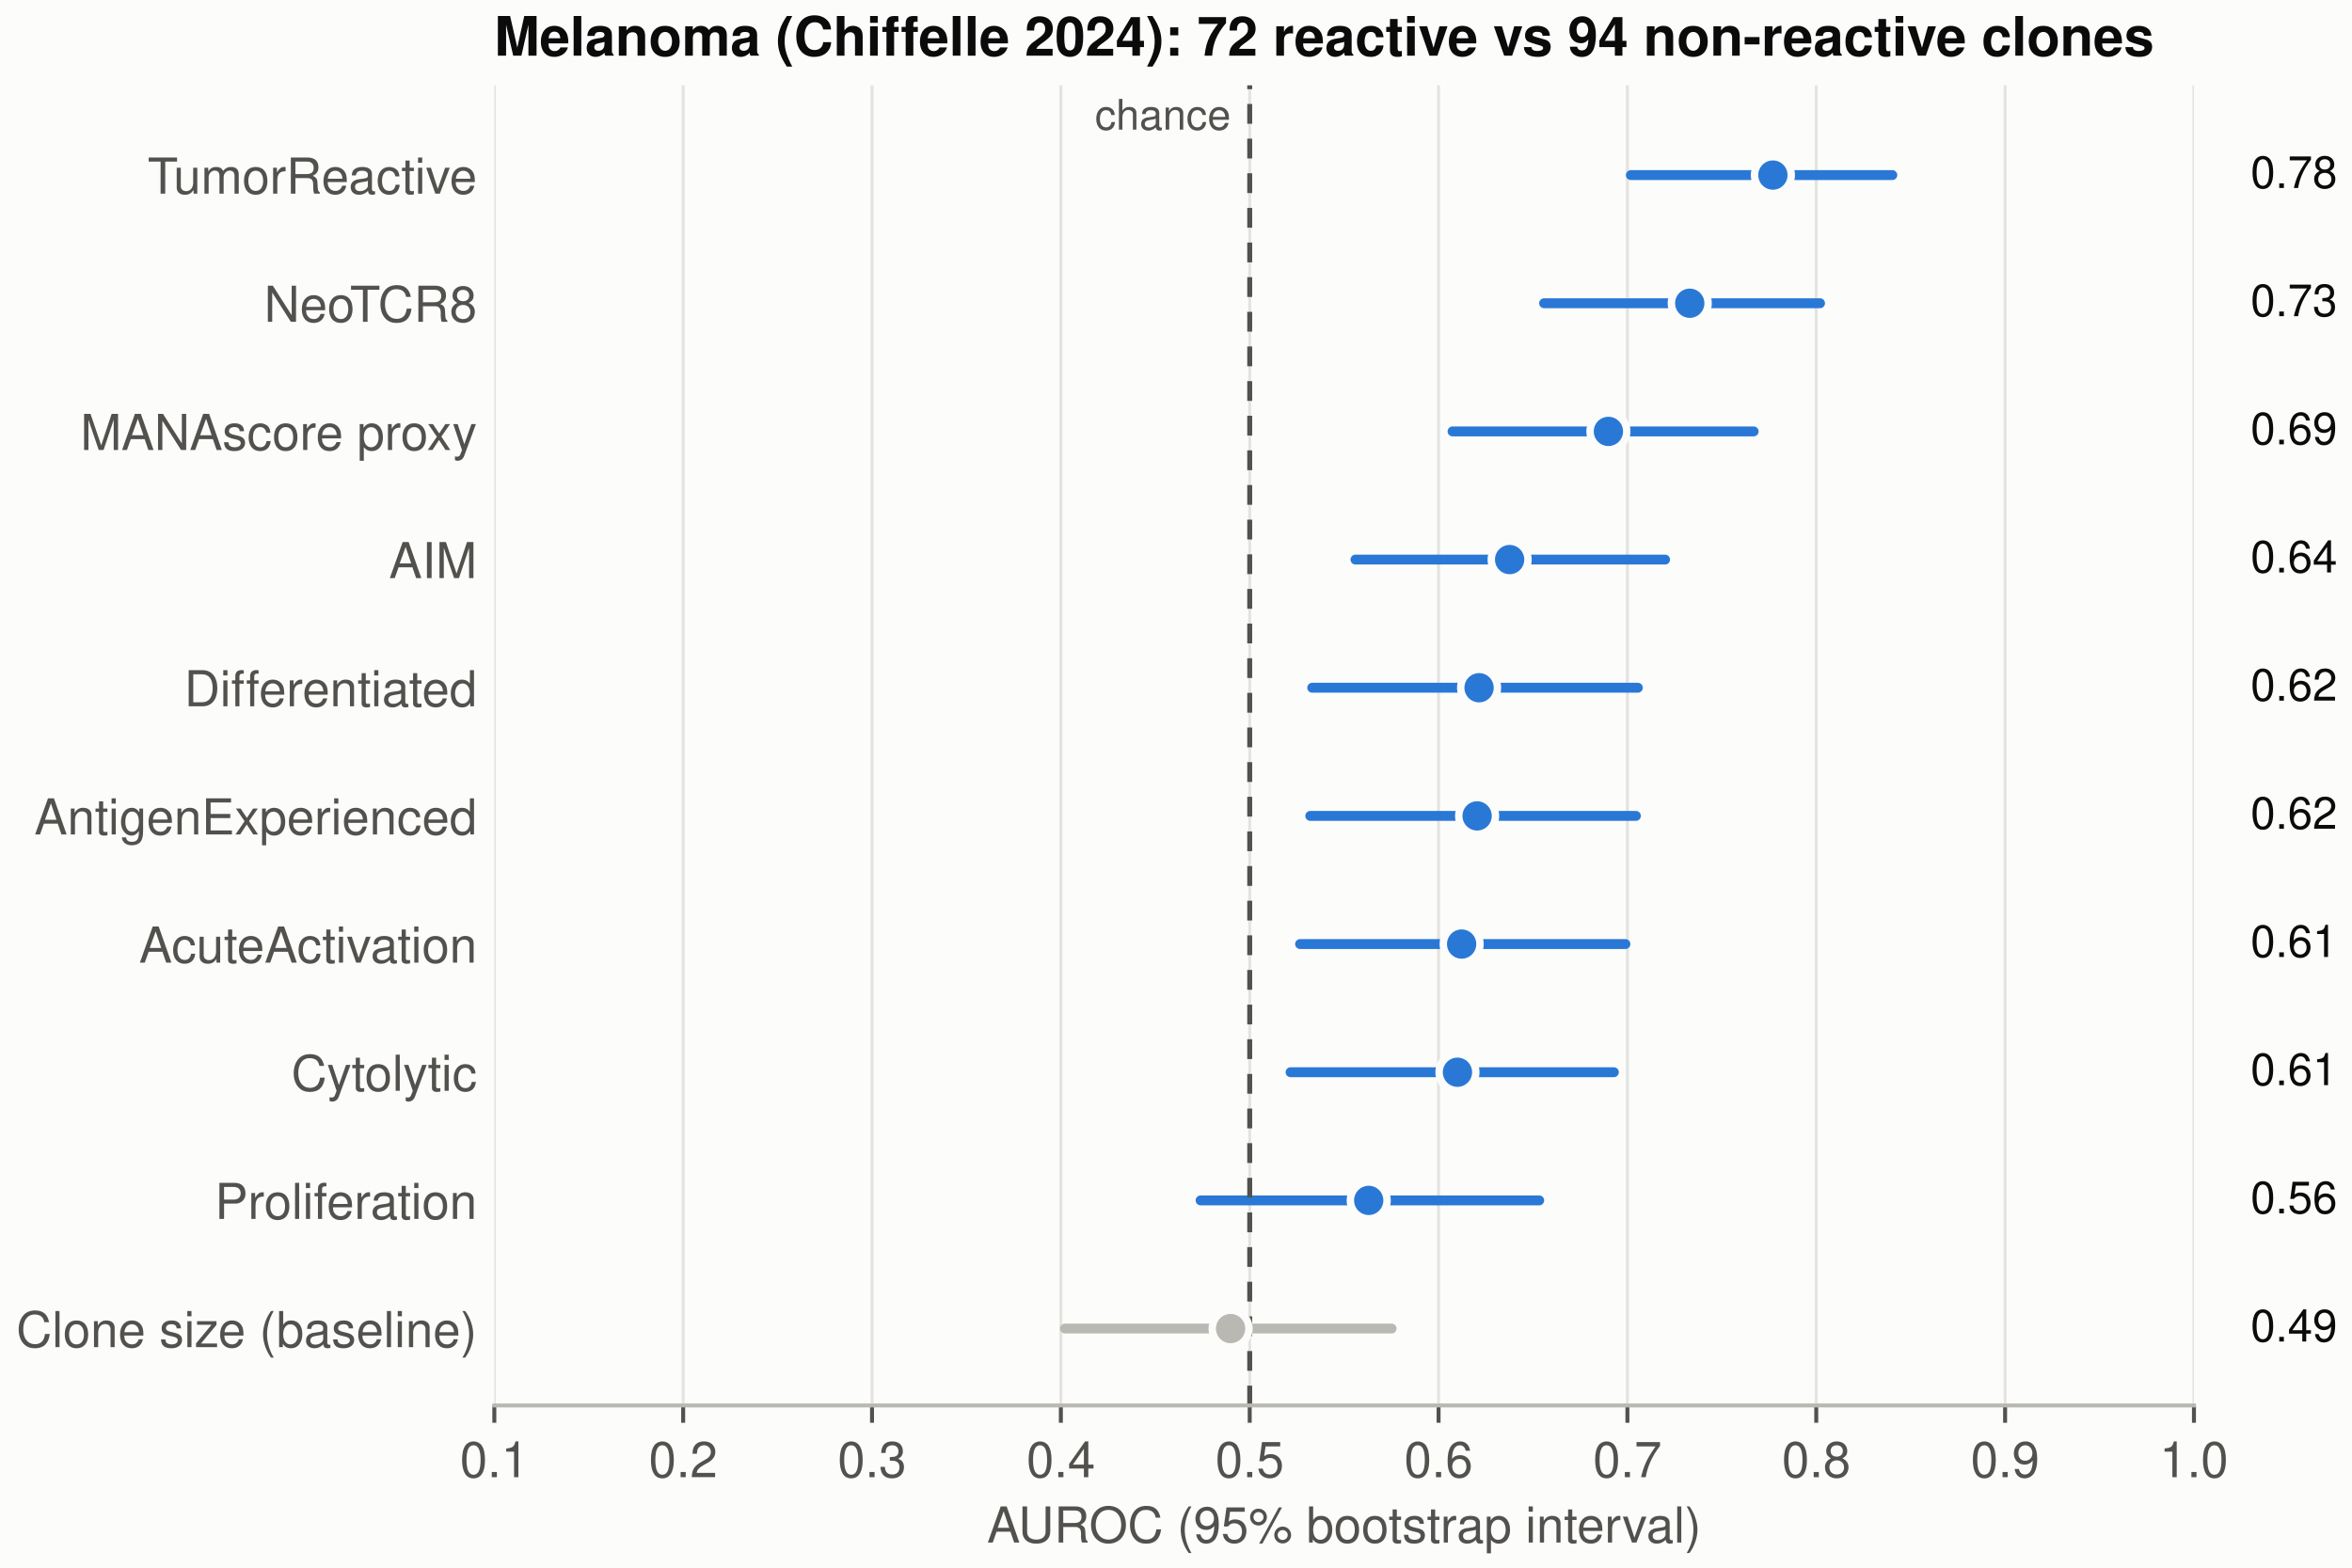
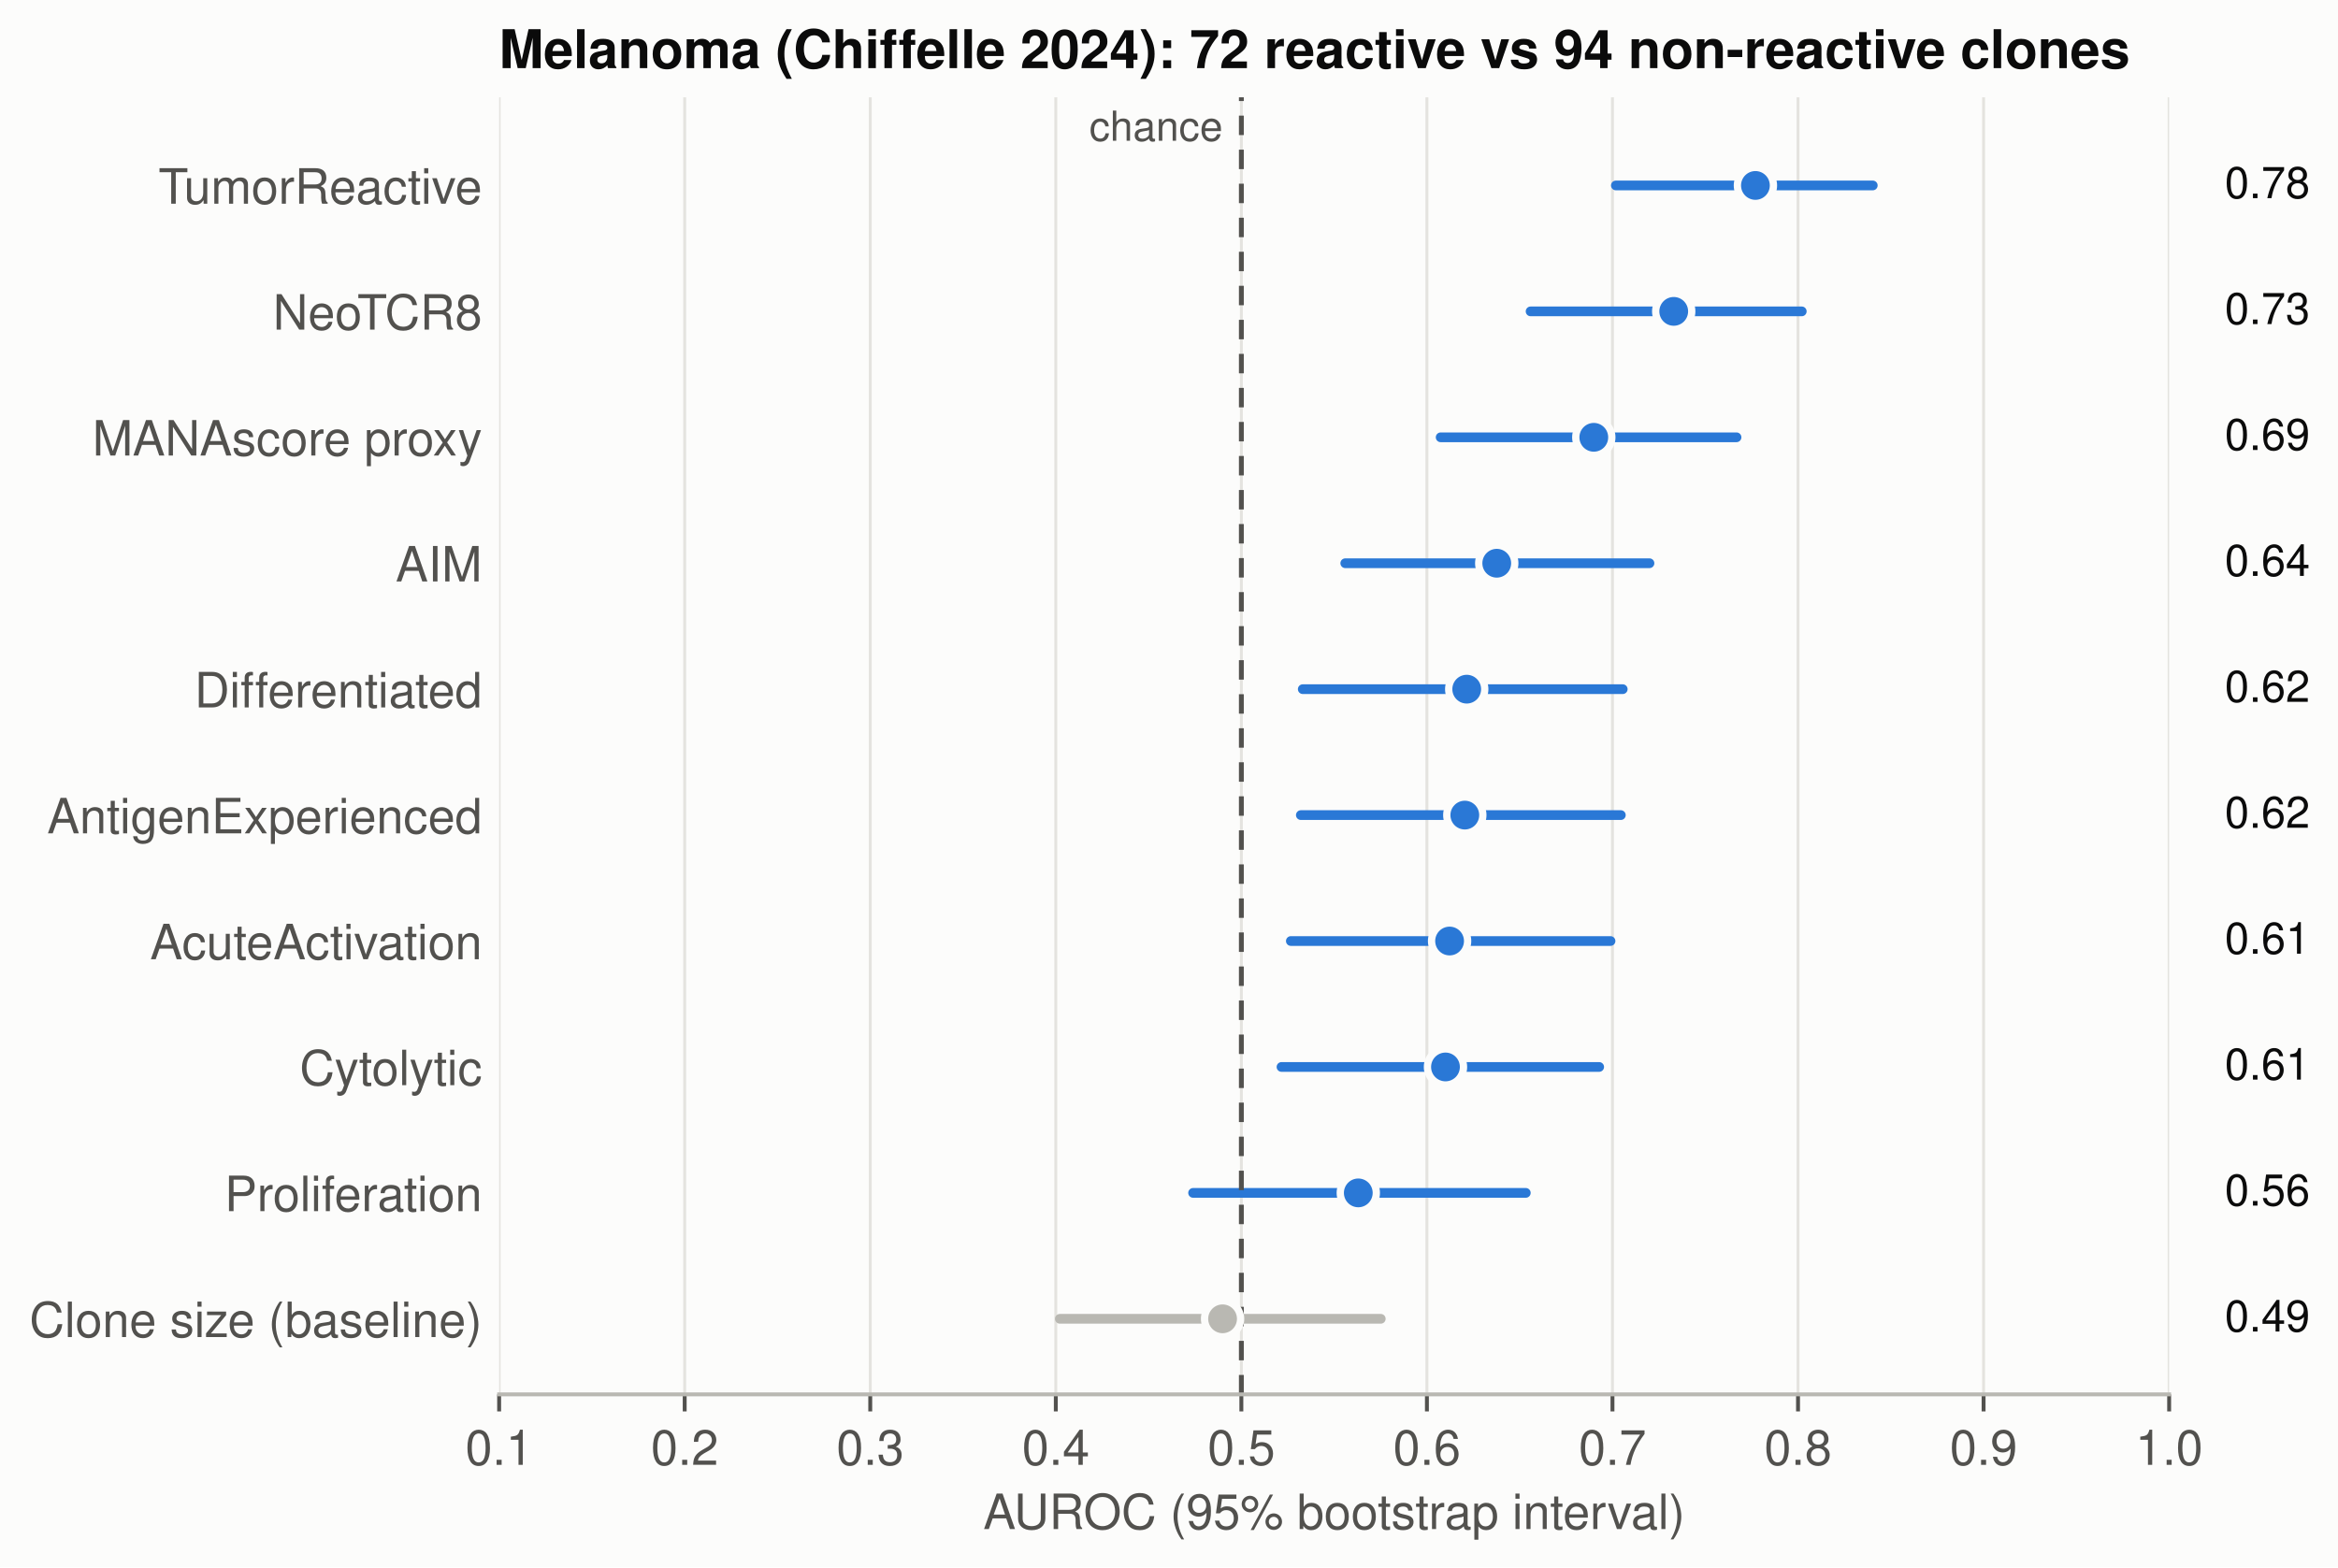
- <svg xmlns="http://www.w3.org/2000/svg" xmlns:xlink="http://www.w3.org/1999/xlink" width="475.2pt" height="316.8pt" viewBox="0 0 475.2 316.8" version="1.1">
+ <svg xmlns="http://www.w3.org/2000/svg" xmlns:xlink="http://www.w3.org/1999/xlink" width="480.748pt" height="322.32pt" viewBox="0 0 480.748 322.32" version="1.1">
  <defs>
    <style type="text/css">*{stroke-linejoin: round; stroke-linecap: butt}</style>
  </defs>
  <g id="figure_1">
    <g id="patch_1">
-       <path d="M 0 316.8  L 475.2 316.8  L 475.2 0  L 0 0  z " style="fill: #fcfcfb" />
+       <path d="M 0 322.32  L 480.748 322.32  L 480.748 0  L 0 0  z " style="fill: #fcfcfb" />
    </g>
    <g id="axes_1">
      <g id="patch_2">
-         <path d="M 99.874 284.016  L 443.267 284.016  L 443.267 17.25  L 99.874 17.25  z " style="fill: #fcfcfb" />
+         <path d="M 102.633 286.776  L 446.027 286.776  L 446.027 20.01  L 102.633 20.01  z " style="fill: #fcfcfb" />
      </g>
      <g id="matplotlib.axis_1">
        <g id="xtick_1">
          <g id="line2d_1">
-             <path d="M 99.874 284.016  L 99.874 17.25  " clip-path="url(#pa9299b825c)" style="fill: none; stroke: #e4e3df; stroke-width: 0.6; stroke-linecap: square" />
+             <path d="M 102.633 286.776  L 102.633 20.01  " clip-path="url(#p33caf90c0b)" style="fill: none; stroke: #e4e3df; stroke-width: 0.6; stroke-linecap: square" />
          </g>
          <g id="line2d_2">
            <defs>
              <path id="mc6937c2ae9" d="M 0 0  L 0 3.5  " style="stroke: #52514e; stroke-width: 0.8" />
            </defs>
            <g>
-               <use xlink:href="#mc6937c2ae9" x="99.874" y="284.016" style="fill: #52514e; stroke: #52514e; stroke-width: 0.8" />
+               <use xlink:href="#mc6937c2ae9" x="102.633" y="286.776" style="fill: #52514e; stroke: #52514e; stroke-width: 0.8" />
            </g>
          </g>
          <g id="text_1">
-             <text style="font-size: 10px; font-family: 'Helvetica', 'Arial', 'DejaVu Sans'; text-anchor: middle; fill: #52514e" x="99.874" y="298.516" transform="rotate(-0 99.87368 298.5162)">0.1</text>
+             <text style="font-size: 10px; font-family: 'Helvetica', 'Arial', 'DejaVu Sans'; text-anchor: middle; fill: #52514e" x="102.633" y="301.276" transform="rotate(-0 102.6334 301.2759)">0.1</text>
          </g>
        </g>
        <g id="xtick_2">
          <g id="line2d_3">
-             <path d="M 138.028 284.016  L 138.028 17.25  " clip-path="url(#pa9299b825c)" style="fill: none; stroke: #e4e3df; stroke-width: 0.6; stroke-linecap: square" />
+             <path d="M 140.788 286.776  L 140.788 20.01  " clip-path="url(#p33caf90c0b)" style="fill: none; stroke: #e4e3df; stroke-width: 0.6; stroke-linecap: square" />
          </g>
          <g id="line2d_4">
            <g>
-               <use xlink:href="#mc6937c2ae9" x="138.028" y="284.016" style="fill: #52514e; stroke: #52514e; stroke-width: 0.8" />
+               <use xlink:href="#mc6937c2ae9" x="140.788" y="286.776" style="fill: #52514e; stroke: #52514e; stroke-width: 0.8" />
            </g>
          </g>
          <g id="text_2">
-             <text style="font-size: 10px; font-family: 'Helvetica', 'Arial', 'DejaVu Sans'; text-anchor: middle; fill: #52514e" x="138.028" y="298.516" transform="rotate(-0 138.0285 298.5162)">0.2</text>
+             <text style="font-size: 10px; font-family: 'Helvetica', 'Arial', 'DejaVu Sans'; text-anchor: middle; fill: #52514e" x="140.788" y="301.276" transform="rotate(-0 140.7883 301.2759)">0.2</text>
          </g>
        </g>
        <g id="xtick_3">
          <g id="line2d_5">
-             <path d="M 176.183 284.016  L 176.183 17.25  " clip-path="url(#pa9299b825c)" style="fill: none; stroke: #e4e3df; stroke-width: 0.6; stroke-linecap: square" />
+             <path d="M 178.943 286.776  L 178.943 20.01  " clip-path="url(#p33caf90c0b)" style="fill: none; stroke: #e4e3df; stroke-width: 0.6; stroke-linecap: square" />
          </g>
          <g id="line2d_6">
            <g>
-               <use xlink:href="#mc6937c2ae9" x="176.183" y="284.016" style="fill: #52514e; stroke: #52514e; stroke-width: 0.8" />
+               <use xlink:href="#mc6937c2ae9" x="178.943" y="286.776" style="fill: #52514e; stroke: #52514e; stroke-width: 0.8" />
            </g>
          </g>
          <g id="text_3">
-             <text style="font-size: 10px; font-family: 'Helvetica', 'Arial', 'DejaVu Sans'; text-anchor: middle; fill: #52514e" x="176.183" y="298.516" transform="rotate(-0 176.1833 298.5162)">0.3</text>
+             <text style="font-size: 10px; font-family: 'Helvetica', 'Arial', 'DejaVu Sans'; text-anchor: middle; fill: #52514e" x="178.943" y="301.276" transform="rotate(-0 178.9431 301.2759)">0.3</text>
          </g>
        </g>
        <g id="xtick_4">
          <g id="line2d_7">
-             <path d="M 214.338 284.016  L 214.338 17.25  " clip-path="url(#pa9299b825c)" style="fill: none; stroke: #e4e3df; stroke-width: 0.6; stroke-linecap: square" />
+             <path d="M 217.098 286.776  L 217.098 20.01  " clip-path="url(#p33caf90c0b)" style="fill: none; stroke: #e4e3df; stroke-width: 0.6; stroke-linecap: square" />
          </g>
          <g id="line2d_8">
            <g>
-               <use xlink:href="#mc6937c2ae9" x="214.338" y="284.016" style="fill: #52514e; stroke: #52514e; stroke-width: 0.8" />
+               <use xlink:href="#mc6937c2ae9" x="217.098" y="286.776" style="fill: #52514e; stroke: #52514e; stroke-width: 0.8" />
            </g>
          </g>
          <g id="text_4">
-             <text style="font-size: 10px; font-family: 'Helvetica', 'Arial', 'DejaVu Sans'; text-anchor: middle; fill: #52514e" x="214.338" y="298.516" transform="rotate(-0 214.3381 298.5162)">0.4</text>
+             <text style="font-size: 10px; font-family: 'Helvetica', 'Arial', 'DejaVu Sans'; text-anchor: middle; fill: #52514e" x="217.098" y="301.276" transform="rotate(-0 217.0979 301.2759)">0.4</text>
          </g>
        </g>
        <g id="xtick_5">
          <g id="line2d_9">
-             <path d="M 252.493 284.016  L 252.493 17.25  " clip-path="url(#pa9299b825c)" style="fill: none; stroke: #e4e3df; stroke-width: 0.6; stroke-linecap: square" />
+             <path d="M 255.253 286.776  L 255.253 20.01  " clip-path="url(#p33caf90c0b)" style="fill: none; stroke: #e4e3df; stroke-width: 0.6; stroke-linecap: square" />
          </g>
          <g id="line2d_10">
            <g>
-               <use xlink:href="#mc6937c2ae9" x="252.493" y="284.016" style="fill: #52514e; stroke: #52514e; stroke-width: 0.8" />
+               <use xlink:href="#mc6937c2ae9" x="255.253" y="286.776" style="fill: #52514e; stroke: #52514e; stroke-width: 0.8" />
            </g>
          </g>
          <g id="text_5">
-             <text style="font-size: 10px; font-family: 'Helvetica', 'Arial', 'DejaVu Sans'; text-anchor: middle; fill: #52514e" x="252.493" y="298.516" transform="rotate(-0 252.493 298.5162)">0.5</text>
+             <text style="font-size: 10px; font-family: 'Helvetica', 'Arial', 'DejaVu Sans'; text-anchor: middle; fill: #52514e" x="255.253" y="301.276" transform="rotate(-0 255.2527 301.2759)">0.5</text>
          </g>
        </g>
        <g id="xtick_6">
          <g id="line2d_11">
-             <path d="M 290.648 284.016  L 290.648 17.25  " clip-path="url(#pa9299b825c)" style="fill: none; stroke: #e4e3df; stroke-width: 0.6; stroke-linecap: square" />
+             <path d="M 293.408 286.776  L 293.408 20.01  " clip-path="url(#p33caf90c0b)" style="fill: none; stroke: #e4e3df; stroke-width: 0.6; stroke-linecap: square" />
          </g>
          <g id="line2d_12">
            <g>
-               <use xlink:href="#mc6937c2ae9" x="290.648" y="284.016" style="fill: #52514e; stroke: #52514e; stroke-width: 0.8" />
+               <use xlink:href="#mc6937c2ae9" x="293.408" y="286.776" style="fill: #52514e; stroke: #52514e; stroke-width: 0.8" />
            </g>
          </g>
          <g id="text_6">
-             <text style="font-size: 10px; font-family: 'Helvetica', 'Arial', 'DejaVu Sans'; text-anchor: middle; fill: #52514e" x="290.648" y="298.516" transform="rotate(-0 290.6478 298.5162)">0.6</text>
+             <text style="font-size: 10px; font-family: 'Helvetica', 'Arial', 'DejaVu Sans'; text-anchor: middle; fill: #52514e" x="293.408" y="301.276" transform="rotate(-0 293.4075 301.2759)">0.6</text>
          </g>
        </g>
        <g id="xtick_7">
          <g id="line2d_13">
-             <path d="M 328.803 284.016  L 328.803 17.25  " clip-path="url(#pa9299b825c)" style="fill: none; stroke: #e4e3df; stroke-width: 0.6; stroke-linecap: square" />
+             <path d="M 331.562 286.776  L 331.562 20.01  " clip-path="url(#p33caf90c0b)" style="fill: none; stroke: #e4e3df; stroke-width: 0.6; stroke-linecap: square" />
          </g>
          <g id="line2d_14">
            <g>
-               <use xlink:href="#mc6937c2ae9" x="328.803" y="284.016" style="fill: #52514e; stroke: #52514e; stroke-width: 0.8" />
+               <use xlink:href="#mc6937c2ae9" x="331.562" y="286.776" style="fill: #52514e; stroke: #52514e; stroke-width: 0.8" />
            </g>
          </g>
          <g id="text_7">
-             <text style="font-size: 10px; font-family: 'Helvetica', 'Arial', 'DejaVu Sans'; text-anchor: middle; fill: #52514e" x="328.803" y="298.516" transform="rotate(-0 328.8026 298.5162)">0.7</text>
+             <text style="font-size: 10px; font-family: 'Helvetica', 'Arial', 'DejaVu Sans'; text-anchor: middle; fill: #52514e" x="331.562" y="301.276" transform="rotate(-0 331.5624 301.2759)">0.7</text>
          </g>
        </g>
        <g id="xtick_8">
          <g id="line2d_15">
-             <path d="M 366.957 284.016  L 366.957 17.25  " clip-path="url(#pa9299b825c)" style="fill: none; stroke: #e4e3df; stroke-width: 0.6; stroke-linecap: square" />
+             <path d="M 369.717 286.776  L 369.717 20.01  " clip-path="url(#p33caf90c0b)" style="fill: none; stroke: #e4e3df; stroke-width: 0.6; stroke-linecap: square" />
          </g>
          <g id="line2d_16">
            <g>
-               <use xlink:href="#mc6937c2ae9" x="366.957" y="284.016" style="fill: #52514e; stroke: #52514e; stroke-width: 0.8" />
+               <use xlink:href="#mc6937c2ae9" x="369.717" y="286.776" style="fill: #52514e; stroke: #52514e; stroke-width: 0.8" />
            </g>
          </g>
          <g id="text_8">
-             <text style="font-size: 10px; font-family: 'Helvetica', 'Arial', 'DejaVu Sans'; text-anchor: middle; fill: #52514e" x="366.957" y="298.516" transform="rotate(-0 366.9574 298.5162)">0.8</text>
+             <text style="font-size: 10px; font-family: 'Helvetica', 'Arial', 'DejaVu Sans'; text-anchor: middle; fill: #52514e" x="369.717" y="301.276" transform="rotate(-0 369.7172 301.2759)">0.8</text>
          </g>
        </g>
        <g id="xtick_9">
          <g id="line2d_17">
-             <path d="M 405.112 284.016  L 405.112 17.25  " clip-path="url(#pa9299b825c)" style="fill: none; stroke: #e4e3df; stroke-width: 0.6; stroke-linecap: square" />
+             <path d="M 407.872 286.776  L 407.872 20.01  " clip-path="url(#p33caf90c0b)" style="fill: none; stroke: #e4e3df; stroke-width: 0.6; stroke-linecap: square" />
          </g>
          <g id="line2d_18">
            <g>
-               <use xlink:href="#mc6937c2ae9" x="405.112" y="284.016" style="fill: #52514e; stroke: #52514e; stroke-width: 0.8" />
+               <use xlink:href="#mc6937c2ae9" x="407.872" y="286.776" style="fill: #52514e; stroke: #52514e; stroke-width: 0.8" />
            </g>
          </g>
          <g id="text_9">
-             <text style="font-size: 10px; font-family: 'Helvetica', 'Arial', 'DejaVu Sans'; text-anchor: middle; fill: #52514e" x="405.112" y="298.516" transform="rotate(-0 405.1123 298.5162)">0.9</text>
+             <text style="font-size: 10px; font-family: 'Helvetica', 'Arial', 'DejaVu Sans'; text-anchor: middle; fill: #52514e" x="407.872" y="301.276" transform="rotate(-0 407.872 301.2759)">0.9</text>
          </g>
        </g>
        <g id="xtick_10">
          <g id="line2d_19">
-             <path d="M 443.267 284.016  L 443.267 17.25  " clip-path="url(#pa9299b825c)" style="fill: none; stroke: #e4e3df; stroke-width: 0.6; stroke-linecap: square" />
+             <path d="M 446.027 286.776  L 446.027 20.01  " clip-path="url(#p33caf90c0b)" style="fill: none; stroke: #e4e3df; stroke-width: 0.6; stroke-linecap: square" />
          </g>
          <g id="line2d_20">
            <g>
-               <use xlink:href="#mc6937c2ae9" x="443.267" y="284.016" style="fill: #52514e; stroke: #52514e; stroke-width: 0.8" />
+               <use xlink:href="#mc6937c2ae9" x="446.027" y="286.776" style="fill: #52514e; stroke: #52514e; stroke-width: 0.8" />
            </g>
          </g>
          <g id="text_10">
-             <text style="font-size: 10px; font-family: 'Helvetica', 'Arial', 'DejaVu Sans'; text-anchor: middle; fill: #52514e" x="443.267" y="298.516" transform="rotate(-0 443.2671 298.5162)">1.0</text>
+             <text style="font-size: 10px; font-family: 'Helvetica', 'Arial', 'DejaVu Sans'; text-anchor: middle; fill: #52514e" x="446.027" y="301.276" transform="rotate(-0 446.0268 301.2759)">1.0</text>
          </g>
        </g>
        <g id="text_11">
-           <text style="font-size: 10px; font-family: 'Helvetica', 'Arial', 'DejaVu Sans'; text-anchor: middle; fill: #52514e" x="271.57" y="311.715" transform="rotate(-0 271.5704 311.7154)">AUROC (95% bootstrap interval)</text>
+           <text style="font-size: 10px; font-family: 'Helvetica', 'Arial', 'DejaVu Sans'; text-anchor: middle; fill: #52514e" x="274.33" y="314.475" transform="rotate(-0 274.3301 314.4751)">AUROC (95% bootstrap interval)</text>
        </g>
      </g>
      <g id="matplotlib.axis_2">
        <g id="ytick_1">
          <g id="line2d_21" />
          <g id="text_12">
-             <text style="font-size: 10px; font-family: 'Helvetica', 'Arial', 'DejaVu Sans'; text-anchor: end; fill: #52514e" x="96.374" y="272.226" transform="rotate(-0 96.37368 272.2264)">Clone size (baseline)</text>
+             <text style="font-size: 10px; font-family: 'Helvetica', 'Arial', 'DejaVu Sans'; text-anchor: end; fill: #52514e" x="99.133" y="274.986" transform="rotate(-0 99.13344 274.9862)">Clone size (baseline)</text>
          </g>
        </g>
        <g id="ytick_2">
          <g id="line2d_22" />
          <g id="text_13">
-             <text style="font-size: 10px; font-family: 'Helvetica', 'Arial', 'DejaVu Sans'; text-anchor: end; fill: #52514e" x="96.374" y="246.327" transform="rotate(-0 96.37368 246.3268)">Proliferation</text>
+             <text style="font-size: 10px; font-family: 'Helvetica', 'Arial', 'DejaVu Sans'; text-anchor: end; fill: #52514e" x="99.133" y="249.087" transform="rotate(-0 99.13344 249.0866)">Proliferation</text>
          </g>
        </g>
        <g id="ytick_3">
          <g id="line2d_23" />
          <g id="text_14">
-             <text style="font-size: 10px; font-family: 'Helvetica', 'Arial', 'DejaVu Sans'; text-anchor: end; fill: #52514e" x="96.374" y="220.427" transform="rotate(-0 96.37368 220.4272)">Cytolytic</text>
+             <text style="font-size: 10px; font-family: 'Helvetica', 'Arial', 'DejaVu Sans'; text-anchor: end; fill: #52514e" x="99.133" y="223.187" transform="rotate(-0 99.13344 223.187)">Cytolytic</text>
          </g>
        </g>
        <g id="ytick_4">
          <g id="line2d_24" />
          <g id="text_15">
-             <text style="font-size: 10px; font-family: 'Helvetica', 'Arial', 'DejaVu Sans'; text-anchor: end; fill: #52514e" x="96.374" y="194.528" transform="rotate(-0 96.37368 194.5276)">AcuteActivation</text>
+             <text style="font-size: 10px; font-family: 'Helvetica', 'Arial', 'DejaVu Sans'; text-anchor: end; fill: #52514e" x="99.133" y="197.287" transform="rotate(-0 99.13344 197.2874)">AcuteActivation</text>
          </g>
        </g>
        <g id="ytick_5">
          <g id="line2d_25" />
          <g id="text_16">
-             <text style="font-size: 10px; font-family: 'Helvetica', 'Arial', 'DejaVu Sans'; text-anchor: end; fill: #52514e" x="96.374" y="168.628" transform="rotate(-0 96.37368 168.628)">AntigenExperienced</text>
+             <text style="font-size: 10px; font-family: 'Helvetica', 'Arial', 'DejaVu Sans'; text-anchor: end; fill: #52514e" x="99.133" y="171.388" transform="rotate(-0 99.13344 171.3877)">AntigenExperienced</text>
          </g>
        </g>
        <g id="ytick_6">
          <g id="line2d_26" />
          <g id="text_17">
-             <text style="font-size: 10px; font-family: 'Helvetica', 'Arial', 'DejaVu Sans'; text-anchor: end; fill: #52514e" x="96.374" y="142.728" transform="rotate(-0 96.37368 142.7284)">Differentiated</text>
+             <text style="font-size: 10px; font-family: 'Helvetica', 'Arial', 'DejaVu Sans'; text-anchor: end; fill: #52514e" x="99.133" y="145.488" transform="rotate(-0 99.13344 145.4881)">Differentiated</text>
          </g>
        </g>
        <g id="ytick_7">
          <g id="line2d_27" />
          <g id="text_18">
-             <text style="font-size: 10px; font-family: 'Helvetica', 'Arial', 'DejaVu Sans'; text-anchor: end; fill: #52514e" x="96.374" y="116.829" transform="rotate(-0 96.37368 116.8288)">AIM</text>
+             <text style="font-size: 10px; font-family: 'Helvetica', 'Arial', 'DejaVu Sans'; text-anchor: end; fill: #52514e" x="99.133" y="119.589" transform="rotate(-0 99.13344 119.5885)">AIM</text>
          </g>
        </g>
        <g id="ytick_8">
          <g id="line2d_28" />
          <g id="text_19">
-             <text style="font-size: 10px; font-family: 'Helvetica', 'Arial', 'DejaVu Sans'; text-anchor: end; fill: #52514e" x="96.374" y="90.929" transform="rotate(-0 96.37368 90.92917)">MANAscore proxy</text>
+             <text style="font-size: 10px; font-family: 'Helvetica', 'Arial', 'DejaVu Sans'; text-anchor: end; fill: #52514e" x="99.133" y="93.689" transform="rotate(-0 99.13344 93.68893)">MANAscore proxy</text>
          </g>
        </g>
        <g id="ytick_9">
          <g id="line2d_29" />
          <g id="text_20">
-             <text style="font-size: 10px; font-family: 'Helvetica', 'Arial', 'DejaVu Sans'; text-anchor: end; fill: #52514e" x="96.374" y="65.03" transform="rotate(-0 96.37368 65.02957)">NeoTCR8</text>
+             <text style="font-size: 10px; font-family: 'Helvetica', 'Arial', 'DejaVu Sans'; text-anchor: end; fill: #52514e" x="99.133" y="67.789" transform="rotate(-0 99.13344 67.78933)">NeoTCR8</text>
          </g>
        </g>
        <g id="ytick_10">
          <g id="line2d_30" />
          <g id="text_21">
-             <text style="font-size: 10px; font-family: 'Helvetica', 'Arial', 'DejaVu Sans'; text-anchor: end; fill: #52514e" x="96.374" y="39.13" transform="rotate(-0 96.37368 39.12996)">TumorReactive</text>
+             <text style="font-size: 10px; font-family: 'Helvetica', 'Arial', 'DejaVu Sans'; text-anchor: end; fill: #52514e" x="99.133" y="41.89" transform="rotate(-0 99.13344 41.88972)">TumorReactive</text>
          </g>
        </g>
      </g>
      <g id="line2d_31">
-         <path d="M 215.17 268.476  L 281.161 268.476  " clip-path="url(#pa9299b825c)" style="fill: none; stroke: #b9b8b2; stroke-width: 2; stroke-linecap: round" />
+         <path d="M 217.929 271.236  L 283.92 271.236  " clip-path="url(#p33caf90c0b)" style="fill: none; stroke: #b9b8b2; stroke-width: 2; stroke-linecap: round" />
      </g>
      <g id="line2d_32">
-         <path d="M 242.569 242.577  L 310.982 242.577  " clip-path="url(#pa9299b825c)" style="fill: none; stroke: #2a78d6; stroke-width: 2; stroke-linecap: round" />
+         <path d="M 245.329 245.337  L 313.742 245.337  " clip-path="url(#p33caf90c0b)" style="fill: none; stroke: #2a78d6; stroke-width: 2; stroke-linecap: round" />
      </g>
      <g id="line2d_33">
-         <path d="M 260.746 216.677  L 326.068 216.677  " clip-path="url(#pa9299b825c)" style="fill: none; stroke: #2a78d6; stroke-width: 2; stroke-linecap: round" />
+         <path d="M 263.505 219.437  L 328.828 219.437  " clip-path="url(#p33caf90c0b)" style="fill: none; stroke: #2a78d6; stroke-width: 2; stroke-linecap: round" />
      </g>
      <g id="line2d_34">
-         <path d="M 262.668 190.778  L 328.402 190.778  " clip-path="url(#pa9299b825c)" style="fill: none; stroke: #2a78d6; stroke-width: 2; stroke-linecap: round" />
+         <path d="M 265.428 193.537  L 331.162 193.537  " clip-path="url(#p33caf90c0b)" style="fill: none; stroke: #2a78d6; stroke-width: 2; stroke-linecap: round" />
      </g>
      <g id="line2d_35">
-         <path d="M 264.724 164.878  L 330.522 164.878  " clip-path="url(#pa9299b825c)" style="fill: none; stroke: #2a78d6; stroke-width: 2; stroke-linecap: round" />
+         <path d="M 267.483 167.638  L 333.282 167.638  " clip-path="url(#p33caf90c0b)" style="fill: none; stroke: #2a78d6; stroke-width: 2; stroke-linecap: round" />
      </g>
      <g id="line2d_36">
-         <path d="M 265.118 138.978  L 330.912 138.978  " clip-path="url(#pa9299b825c)" style="fill: none; stroke: #2a78d6; stroke-width: 2; stroke-linecap: round" />
+         <path d="M 267.878 141.738  L 333.672 141.738  " clip-path="url(#p33caf90c0b)" style="fill: none; stroke: #2a78d6; stroke-width: 2; stroke-linecap: round" />
      </g>
      <g id="line2d_37">
-         <path d="M 273.859 113.079  L 336.411 113.079  " clip-path="url(#pa9299b825c)" style="fill: none; stroke: #2a78d6; stroke-width: 2; stroke-linecap: round" />
+         <path d="M 276.618 115.839  L 339.171 115.839  " clip-path="url(#p33caf90c0b)" style="fill: none; stroke: #2a78d6; stroke-width: 2; stroke-linecap: round" />
      </g>
      <g id="line2d_38">
-         <path d="M 293.472 87.179  L 354.312 87.179  " clip-path="url(#pa9299b825c)" style="fill: none; stroke: #2a78d6; stroke-width: 2; stroke-linecap: round" />
+         <path d="M 296.232 89.939  L 357.072 89.939  " clip-path="url(#p33caf90c0b)" style="fill: none; stroke: #2a78d6; stroke-width: 2; stroke-linecap: round" />
      </g>
      <g id="line2d_39">
-         <path d="M 311.968 61.28  L 367.724 61.28  " clip-path="url(#pa9299b825c)" style="fill: none; stroke: #2a78d6; stroke-width: 2; stroke-linecap: round" />
+         <path d="M 314.727 64.039  L 370.484 64.039  " clip-path="url(#p33caf90c0b)" style="fill: none; stroke: #2a78d6; stroke-width: 2; stroke-linecap: round" />
      </g>
      <g id="line2d_40">
-         <path d="M 329.502 35.38  L 382.327 35.38  " clip-path="url(#pa9299b825c)" style="fill: none; stroke: #2a78d6; stroke-width: 2; stroke-linecap: round" />
+         <path d="M 332.261 38.14  L 385.087 38.14  " clip-path="url(#p33caf90c0b)" style="fill: none; stroke: #2a78d6; stroke-width: 2; stroke-linecap: round" />
      </g>
      <g id="line2d_41">
-         <path d="M 252.493 284.016  L 252.493 17.25  " clip-path="url(#pa9299b825c)" style="fill: none; stroke-dasharray: 4,3; stroke-dashoffset: 0; stroke: #52514e" />
+         <path d="M 255.253 286.776  L 255.253 20.01  " clip-path="url(#p33caf90c0b)" style="fill: none; stroke-dasharray: 4,3; stroke-dashoffset: 0; stroke: #52514e" />
      </g>
      <g id="patch_3">
-         <path d="M 99.874 284.016  L 443.267 284.016  " style="fill: none; stroke: #b9b8b2; stroke-width: 0.8; stroke-linejoin: miter; stroke-linecap: square" />
+         <path d="M 102.633 286.776  L 446.027 286.776  " style="fill: none; stroke: #b9b8b2; stroke-width: 0.8; stroke-linejoin: miter; stroke-linecap: square" />
      </g>
      <g id="PathCollection_1">
        <defs>
          <path id="mb91e3c3a3a" d="M 0 3.708  C 0.983 3.708 1.927 3.317 2.622 2.622  C 3.317 1.927 3.708 0.983 3.708 0  C 3.708 -0.983 3.317 -1.927 2.622 -2.622  C 1.927 -3.317 0.983 -3.708 0 -3.708  C -0.983 -3.708 -1.927 -3.317 -2.622 -2.622  C -3.317 -1.927 -3.708 -0.983 -3.708 0  C -3.708 0.983 -3.317 1.927 -2.622 2.622  C -1.927 3.317 -0.983 3.708 0 3.708  z " style="stroke: #fcfcfb; stroke-width: 1.5" />
        </defs>
-         <g clip-path="url(#pa9299b825c)">
-           <use xlink:href="#mb91e3c3a3a" x="248.631" y="268.476" style="fill: #b9b8b2; stroke: #fcfcfb; stroke-width: 1.5" />
+         <g clip-path="url(#p33caf90c0b)">
+           <use xlink:href="#mb91e3c3a3a" x="251.391" y="271.236" style="fill: #b9b8b2; stroke: #fcfcfb; stroke-width: 1.5" />
        </g>
      </g>
      <g id="text_22">
-         <text style="font-size: 9px; font-family: 'Helvetica', 'Arial', 'DejaVu Sans'; text-anchor: start; fill: #0b0b0b" x="454.714" y="271.087" transform="rotate(-0 454.7135 271.0868)">0.49</text>
+         <text style="font-size: 9px; font-family: 'Helvetica', 'Arial', 'DejaVu Sans'; text-anchor: start; fill: #0b0b0b" x="457.473" y="273.847" transform="rotate(-0 457.4733 273.8465)">0.49</text>
      </g>
      <g id="PathCollection_2">
        <defs>
          <path id="m8643592c82" d="M 0 3.708  C 0.983 3.708 1.927 3.317 2.622 2.622  C 3.317 1.927 3.708 0.983 3.708 0  C 3.708 -0.983 3.317 -1.927 2.622 -2.622  C 1.927 -3.317 0.983 -3.708 0 -3.708  C -0.983 -3.708 -1.927 -3.317 -2.622 -2.622  C -3.317 -1.927 -3.708 -0.983 -3.708 0  C -3.708 0.983 -3.317 1.927 -2.622 2.622  C -1.927 3.317 -0.983 3.708 0 3.708  z " style="stroke: #fcfcfb; stroke-width: 1.5" />
        </defs>
-         <g clip-path="url(#pa9299b825c)">
-           <use xlink:href="#m8643592c82" x="276.537" y="242.577" style="fill: #2a78d6; stroke: #fcfcfb; stroke-width: 1.5" />
+         <g clip-path="url(#p33caf90c0b)">
+           <use xlink:href="#m8643592c82" x="279.297" y="245.337" style="fill: #2a78d6; stroke: #fcfcfb; stroke-width: 1.5" />
        </g>
      </g>
      <g id="text_23">
-         <text style="font-size: 9px; font-family: 'Helvetica', 'Arial', 'DejaVu Sans'; text-anchor: start; fill: #0b0b0b" x="454.714" y="245.187" transform="rotate(-0 454.7135 245.1872)">0.56</text>
+         <text style="font-size: 9px; font-family: 'Helvetica', 'Arial', 'DejaVu Sans'; text-anchor: start; fill: #0b0b0b" x="457.473" y="247.947" transform="rotate(-0 457.4733 247.9469)">0.56</text>
      </g>
      <g id="PathCollection_3">
-         <g clip-path="url(#pa9299b825c)">
-           <use xlink:href="#m8643592c82" x="294.464" y="216.677" style="fill: #2a78d6; stroke: #fcfcfb; stroke-width: 1.5" />
+         <g clip-path="url(#p33caf90c0b)">
+           <use xlink:href="#m8643592c82" x="297.224" y="219.437" style="fill: #2a78d6; stroke: #fcfcfb; stroke-width: 1.5" />
        </g>
      </g>
      <g id="text_24">
-         <text style="font-size: 9px; font-family: 'Helvetica', 'Arial', 'DejaVu Sans'; text-anchor: start; fill: #0b0b0b" x="454.714" y="219.288" transform="rotate(-0 454.7135 219.2875)">0.61</text>
+         <text style="font-size: 9px; font-family: 'Helvetica', 'Arial', 'DejaVu Sans'; text-anchor: start; fill: #0b0b0b" x="457.473" y="222.047" transform="rotate(-0 457.4733 222.0473)">0.61</text>
      </g>
      <g id="PathCollection_4">
-         <g clip-path="url(#pa9299b825c)">
-           <use xlink:href="#m8643592c82" x="295.31" y="190.778" style="fill: #2a78d6; stroke: #fcfcfb; stroke-width: 1.5" />
+         <g clip-path="url(#p33caf90c0b)">
+           <use xlink:href="#m8643592c82" x="298.07" y="193.537" style="fill: #2a78d6; stroke: #fcfcfb; stroke-width: 1.5" />
        </g>
      </g>
      <g id="text_25">
-         <text style="font-size: 9px; font-family: 'Helvetica', 'Arial', 'DejaVu Sans'; text-anchor: start; fill: #0b0b0b" x="454.714" y="193.388" transform="rotate(-0 454.7135 193.3879)">0.61</text>
+         <text style="font-size: 9px; font-family: 'Helvetica', 'Arial', 'DejaVu Sans'; text-anchor: start; fill: #0b0b0b" x="457.473" y="196.148" transform="rotate(-0 457.4733 196.1477)">0.61</text>
      </g>
      <g id="PathCollection_5">
-         <g clip-path="url(#pa9299b825c)">
-           <use xlink:href="#m8643592c82" x="298.439" y="164.878" style="fill: #2a78d6; stroke: #fcfcfb; stroke-width: 1.5" />
+         <g clip-path="url(#p33caf90c0b)">
+           <use xlink:href="#m8643592c82" x="301.199" y="167.638" style="fill: #2a78d6; stroke: #fcfcfb; stroke-width: 1.5" />
        </g>
      </g>
      <g id="text_26">
-         <text style="font-size: 9px; font-family: 'Helvetica', 'Arial', 'DejaVu Sans'; text-anchor: start; fill: #0b0b0b" x="454.714" y="167.488" transform="rotate(-0 454.7135 167.4883)">0.62</text>
+         <text style="font-size: 9px; font-family: 'Helvetica', 'Arial', 'DejaVu Sans'; text-anchor: start; fill: #0b0b0b" x="457.473" y="170.248" transform="rotate(-0 457.4733 170.2481)">0.62</text>
      </g>
      <g id="PathCollection_6">
-         <g clip-path="url(#pa9299b825c)">
-           <use xlink:href="#m8643592c82" x="298.833" y="138.978" style="fill: #2a78d6; stroke: #fcfcfb; stroke-width: 1.5" />
+         <g clip-path="url(#p33caf90c0b)">
+           <use xlink:href="#m8643592c82" x="301.593" y="141.738" style="fill: #2a78d6; stroke: #fcfcfb; stroke-width: 1.5" />
        </g>
      </g>
      <g id="text_27">
-         <text style="font-size: 9px; font-family: 'Helvetica', 'Arial', 'DejaVu Sans'; text-anchor: start; fill: #0b0b0b" x="454.714" y="141.589" transform="rotate(-0 454.7135 141.5887)">0.62</text>
+         <text style="font-size: 9px; font-family: 'Helvetica', 'Arial', 'DejaVu Sans'; text-anchor: start; fill: #0b0b0b" x="457.473" y="144.348" transform="rotate(-0 457.4733 144.3485)">0.62</text>
      </g>
      <g id="PathCollection_7">
-         <g clip-path="url(#pa9299b825c)">
-           <use xlink:href="#m8643592c82" x="305.007" y="113.079" style="fill: #2a78d6; stroke: #fcfcfb; stroke-width: 1.5" />
+         <g clip-path="url(#p33caf90c0b)">
+           <use xlink:href="#m8643592c82" x="307.766" y="115.839" style="fill: #2a78d6; stroke: #fcfcfb; stroke-width: 1.5" />
        </g>
      </g>
      <g id="text_28">
-         <text style="font-size: 9px; font-family: 'Helvetica', 'Arial', 'DejaVu Sans'; text-anchor: start; fill: #0b0b0b" x="454.714" y="115.689" transform="rotate(-0 454.7135 115.6891)">0.64</text>
+         <text style="font-size: 9px; font-family: 'Helvetica', 'Arial', 'DejaVu Sans'; text-anchor: start; fill: #0b0b0b" x="457.473" y="118.449" transform="rotate(-0 457.4733 118.4489)">0.64</text>
      </g>
      <g id="PathCollection_8">
-         <g clip-path="url(#pa9299b825c)">
-           <use xlink:href="#m8643592c82" x="324.963" y="87.179" style="fill: #2a78d6; stroke: #fcfcfb; stroke-width: 1.5" />
+         <g clip-path="url(#p33caf90c0b)">
+           <use xlink:href="#m8643592c82" x="327.723" y="89.939" style="fill: #2a78d6; stroke: #fcfcfb; stroke-width: 1.5" />
        </g>
      </g>
      <g id="text_29">
-         <text style="font-size: 9px; font-family: 'Helvetica', 'Arial', 'DejaVu Sans'; text-anchor: start; fill: #0b0b0b" x="454.714" y="89.79" transform="rotate(-0 454.7135 89.78952)">0.69</text>
+         <text style="font-size: 9px; font-family: 'Helvetica', 'Arial', 'DejaVu Sans'; text-anchor: start; fill: #0b0b0b" x="457.473" y="92.549" transform="rotate(-0 457.4733 92.54928)">0.69</text>
      </g>
      <g id="PathCollection_9">
-         <g clip-path="url(#pa9299b825c)">
-           <use xlink:href="#m8643592c82" x="341.397" y="61.28" style="fill: #2a78d6; stroke: #fcfcfb; stroke-width: 1.5" />
+         <g clip-path="url(#p33caf90c0b)">
+           <use xlink:href="#m8643592c82" x="344.157" y="64.039" style="fill: #2a78d6; stroke: #fcfcfb; stroke-width: 1.5" />
        </g>
      </g>
      <g id="text_30">
-         <text style="font-size: 9px; font-family: 'Helvetica', 'Arial', 'DejaVu Sans'; text-anchor: start; fill: #0b0b0b" x="454.714" y="63.89" transform="rotate(-0 454.7135 63.88992)">0.73</text>
+         <text style="font-size: 9px; font-family: 'Helvetica', 'Arial', 'DejaVu Sans'; text-anchor: start; fill: #0b0b0b" x="457.473" y="66.65" transform="rotate(-0 457.4733 66.64968)">0.73</text>
      </g>
      <g id="PathCollection_10">
-         <g clip-path="url(#pa9299b825c)">
-           <use xlink:href="#m8643592c82" x="358.197" y="35.38" style="fill: #2a78d6; stroke: #fcfcfb; stroke-width: 1.5" />
+         <g clip-path="url(#p33caf90c0b)">
+           <use xlink:href="#m8643592c82" x="360.956" y="38.14" style="fill: #2a78d6; stroke: #fcfcfb; stroke-width: 1.5" />
        </g>
      </g>
      <g id="text_31">
-         <text style="font-size: 9px; font-family: 'Helvetica', 'Arial', 'DejaVu Sans'; text-anchor: start; fill: #0b0b0b" x="454.714" y="37.99" transform="rotate(-0 454.7135 37.99032)">0.78</text>
+         <text style="font-size: 9px; font-family: 'Helvetica', 'Arial', 'DejaVu Sans'; text-anchor: start; fill: #0b0b0b" x="457.473" y="40.75" transform="rotate(-0 457.4733 40.75008)">0.78</text>
      </g>
      <g id="text_32">
-         <text style="font-size: 8.5px; font-family: 'Helvetica', 'Arial', 'DejaVu Sans'; text-anchor: end; fill: #52514e" x="248.677" y="26.19" transform="rotate(-0 248.6775 26.19047)">chance</text>
+         <text style="font-size: 8.5px; font-family: 'Helvetica', 'Arial', 'DejaVu Sans'; text-anchor: end; fill: #52514e" x="251.437" y="28.95" transform="rotate(-0 251.4372 28.95023)">chance</text>
      </g>
      <g id="text_33">
-         <text style="font-weight: 700; font-size: 11px; font-family: 'Helvetica', 'Arial', 'DejaVu Sans'; text-anchor: start; fill: #0b0b0b" x="99.874" y="11.25" transform="rotate(-0 99.87368 11.25024)">Melanoma (Chiffelle 2024): 72 reactive vs 94 non-reactive clones</text>
+         <text style="font-weight: 700; font-size: 11px; font-family: 'Helvetica', 'Arial', 'DejaVu Sans'; text-anchor: start; fill: #0b0b0b" x="102.633" y="14.01" transform="rotate(-0 102.6334 14.01)">Melanoma (Chiffelle 2024): 72 reactive vs 94 non-reactive clones</text>
      </g>
    </g>
  </g>
  <defs>
-     <clipPath id="pa9299b825c">
-       <rect x="99.874" y="17.25" width="343.393" height="266.766" />
+     <clipPath id="p33caf90c0b">
+       <rect x="102.633" y="20.01" width="343.393" height="266.766" />
    </clipPath>
  </defs>
</svg>
